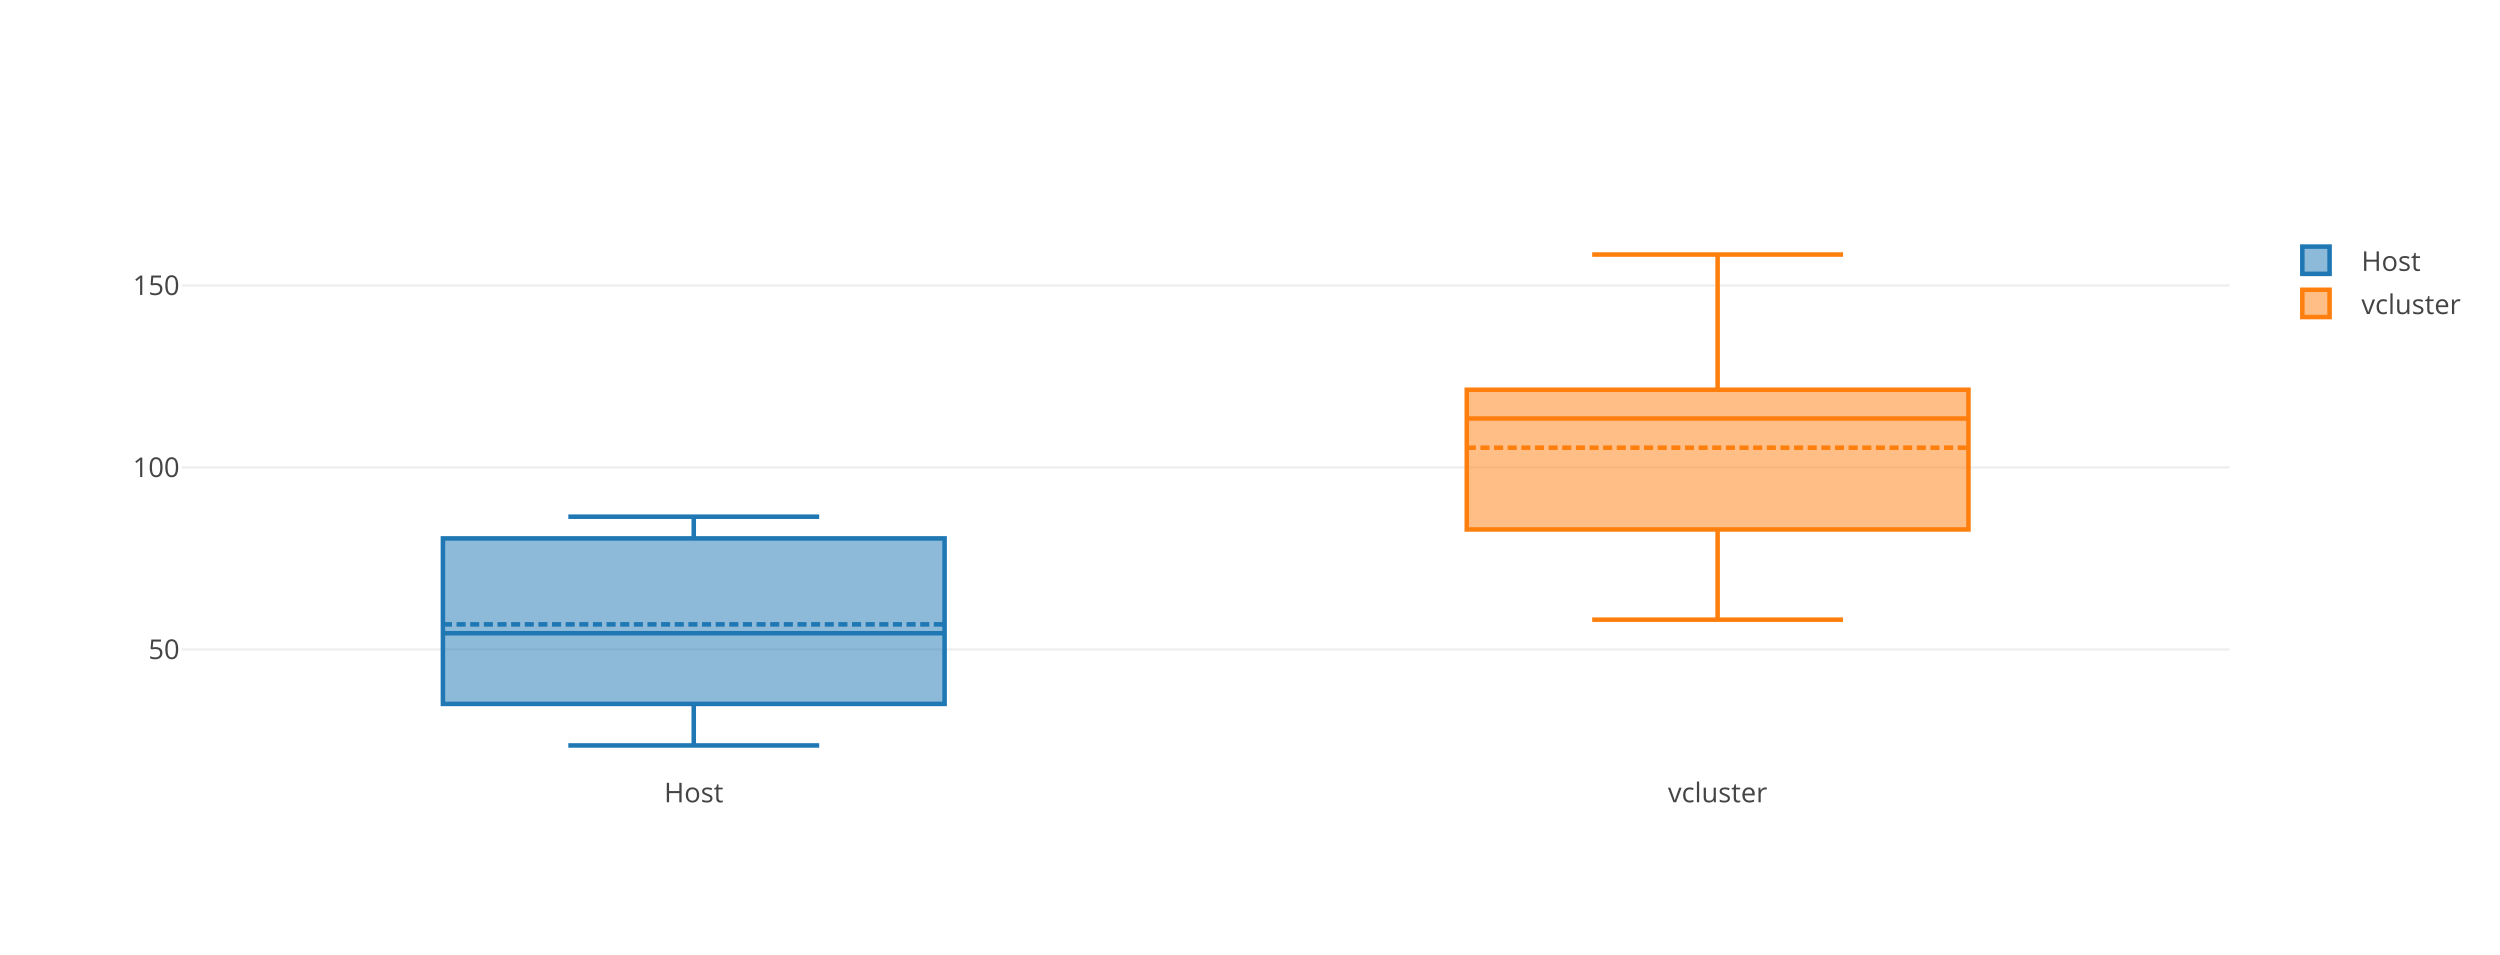
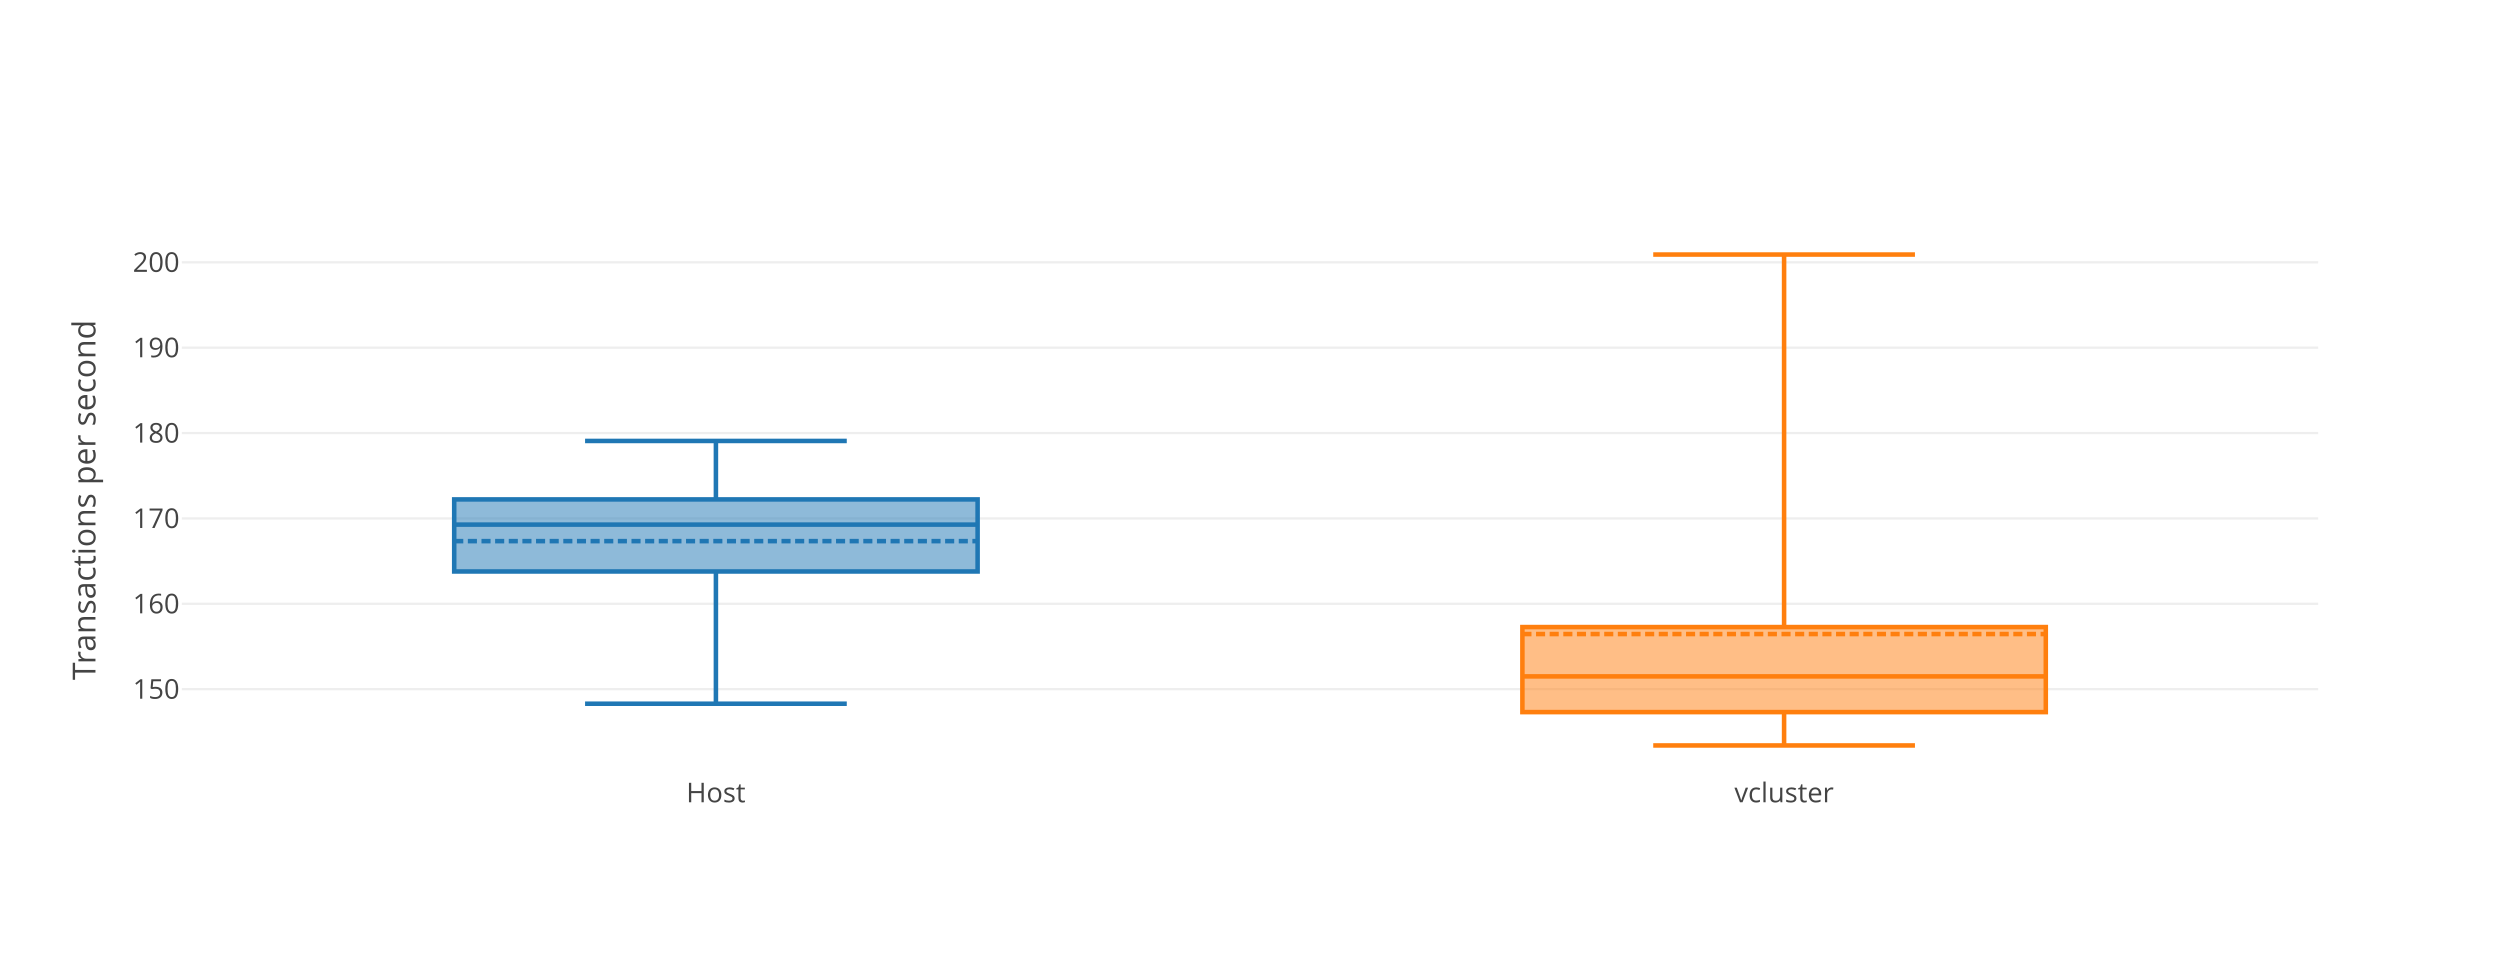
<svg xmlns="http://www.w3.org/2000/svg" class="main-svg" width="1100" height="420" style="" viewBox="0 0 1100 420">
  <rect x="0" y="0" width="1100" height="420" style="fill: rgb(255, 255, 255); fill-opacity: 1;" />
-   <defs id="defs-929d5c">
+   <defs id="defs-69a667">
    <g class="clips">
-       <clipPath id="clip929d5cxyplot" class="plotclip">
-         <rect width="901" height="240" />
+       <clipPath id="clip69a667xyplot" class="plotclip">
+         <rect width="940" height="240" />
      </clipPath>
-       <clipPath class="axesclip" id="clip929d5cx">
-         <rect x="80" y="0" width="901" height="420" />
+       <clipPath class="axesclip" id="clip69a667x">
+         <rect x="80" y="0" width="940" height="420" />
      </clipPath>
-       <clipPath class="axesclip" id="clip929d5cy">
+       <clipPath class="axesclip" id="clip69a667y">
        <rect x="0" y="100" width="1100" height="240" />
      </clipPath>
-       <clipPath class="axesclip" id="clip929d5cxy">
-         <rect x="80" y="100" width="901" height="240" />
+       <clipPath class="axesclip" id="clip69a667xy">
+         <rect x="80" y="100" width="940" height="240" />
      </clipPath>
    </g>
    <g class="gradients" />
  </defs>
  <g class="bglayer" />
  <g class="layer-below">
    <g class="imagelayer" />
    <g class="shapelayer" />
  </g>
  <g class="cartesianlayer">
    <g class="subplot xy">
      <g class="layer-subplot">
        <g class="shapelayer" />
        <g class="imagelayer" />
      </g>
      <g class="gridlayer">
        <g class="x" />
        <g class="y">
-           <path class="ygrid crisp" transform="translate(0,285.76)" d="M80,0h901" style="stroke: rgb(238, 238, 238); stroke-opacity: 1; stroke-width: 1px;" />
-           <path class="ygrid crisp" transform="translate(0,205.67)" d="M80,0h901" style="stroke: rgb(238, 238, 238); stroke-opacity: 1; stroke-width: 1px;" />
-           <path class="ygrid crisp" transform="translate(0,125.59)" d="M80,0h901" style="stroke: rgb(238, 238, 238); stroke-opacity: 1; stroke-width: 1px;" />
+           <path class="ygrid crisp" transform="translate(0,303.23)" d="M80,0h940" style="stroke: rgb(238, 238, 238); stroke-opacity: 1; stroke-width: 1px;" />
+           <path class="ygrid crisp" transform="translate(0,265.67)" d="M80,0h940" style="stroke: rgb(238, 238, 238); stroke-opacity: 1; stroke-width: 1px;" />
+           <path class="ygrid crisp" transform="translate(0,228.11)" d="M80,0h940" style="stroke: rgb(238, 238, 238); stroke-opacity: 1; stroke-width: 1px;" />
+           <path class="ygrid crisp" transform="translate(0,190.55)" d="M80,0h940" style="stroke: rgb(238, 238, 238); stroke-opacity: 1; stroke-width: 1px;" />
+           <path class="ygrid crisp" transform="translate(0,152.98)" d="M80,0h940" style="stroke: rgb(238, 238, 238); stroke-opacity: 1; stroke-width: 1px;" />
+           <path class="ygrid crisp" transform="translate(0,115.42)" d="M80,0h940" style="stroke: rgb(238, 238, 238); stroke-opacity: 1; stroke-width: 1px;" />
        </g>
      </g>
      <g class="zerolinelayer" />
      <path class="xlines-below" />
      <path class="ylines-below" />
      <g class="overlines-below" />
      <g class="xaxislayer-below" />
      <g class="yaxislayer-below" />
      <g class="overaxes-below" />
-       <g class="plot" transform="translate(80,100)" clip-path="url('#clip929d5cxyplot')">
+       <g class="plot" transform="translate(80,100)" clip-path="url('#clip69a667xyplot')">
        <g class="boxlayer mlayer">
          <g class="trace boxes" style="opacity: 1;">
-             <path class="box" d="M114.88,178.62H335.62M114.88,209.72H335.62V136.9H114.88ZM225.25,209.72V228M225.25,136.9V127.35M170.06,228H280.44M170.06,127.35H280.44" style="vector-effect: non-scaling-stroke; stroke-width: 2px; stroke: rgb(31, 119, 180); stroke-opacity: 1; fill: rgb(31, 119, 180); fill-opacity: 0.5;" />
-             <path class="mean" d="M114.88,174.72H335.62" style="fill: none; vector-effect: non-scaling-stroke; stroke-width: 2; stroke-dasharray: 4px, 2px; stroke: rgb(31, 119, 180); stroke-opacity: 1;" />
+             <path class="box" d="M119.85,130.83H350.15M119.85,151.45H350.15V119.74H119.85ZM235,151.45V209.64M235,119.74V94.02M177.43,209.64H292.58M177.43,94.02H292.58" style="vector-effect: non-scaling-stroke; stroke-width: 2px; stroke: rgb(31, 119, 180); stroke-opacity: 1; fill: rgb(31, 119, 180); fill-opacity: 0.5;" />
+             <path class="mean" d="M119.85,138.1H350.15" style="fill: none; vector-effect: non-scaling-stroke; stroke-width: 2; stroke-dasharray: 4px, 2px; stroke: rgb(31, 119, 180); stroke-opacity: 1;" />
          </g>
          <g class="trace boxes" style="opacity: 1;">
-             <path class="box" d="M565.38,84.14H786.12M565.38,132.96H786.12V71.49H565.38ZM675.75,132.96V172.66M675.75,71.49V12M620.56,172.66H730.94M620.56,12H730.94" style="vector-effect: non-scaling-stroke; stroke-width: 2px; stroke: rgb(255, 127, 14); stroke-opacity: 1; fill: rgb(255, 127, 14); fill-opacity: 0.5;" />
-             <path class="mean" d="M565.38,96.99H786.12" style="fill: none; vector-effect: non-scaling-stroke; stroke-width: 2; stroke-dasharray: 4px, 2px; stroke: rgb(255, 127, 14); stroke-opacity: 1;" />
+             <path class="box" d="M589.85,197.61H820.15M589.85,213.33H820.15V175.91H589.85ZM705,213.33V228M705,175.91V12M647.42,228H762.58M647.42,12H762.58" style="vector-effect: non-scaling-stroke; stroke-width: 2px; stroke: rgb(255, 127, 14); stroke-opacity: 1; fill: rgb(255, 127, 14); fill-opacity: 0.5;" />
+             <path class="mean" d="M589.85,178.98H820.15" style="fill: none; vector-effect: non-scaling-stroke; stroke-width: 2; stroke-dasharray: 4px, 2px; stroke: rgb(255, 127, 14); stroke-opacity: 1;" />
          </g>
        </g>
      </g>
      <g class="overplot" />
      <path class="xlines-above crisp" d="M0,0" style="fill: none;" />
      <path class="ylines-above crisp" d="M0,0" style="fill: none;" />
      <g class="overlines-above" />
      <g class="xaxislayer-above">
        <g class="xtick">
-           <text text-anchor="middle" x="0" y="353" transform="translate(305.25,0)" style="font-family: 'Open Sans', verdana, arial, sans-serif; font-size: 12px; fill: rgb(68, 68, 68); fill-opacity: 1; white-space: pre;">Host</text>
+           <text text-anchor="middle" x="0" y="353" transform="translate(315,0)" style="font-family: 'Open Sans', verdana, arial, sans-serif; font-size: 12px; fill: rgb(68, 68, 68); fill-opacity: 1; white-space: pre;">Host</text>
        </g>
        <g class="xtick">
-           <text text-anchor="middle" x="0" y="353" transform="translate(755.75,0)" style="font-family: 'Open Sans', verdana, arial, sans-serif; font-size: 12px; fill: rgb(68, 68, 68); fill-opacity: 1; white-space: pre;">vcluster</text>
+           <text text-anchor="middle" x="0" y="353" transform="translate(785,0)" style="font-family: 'Open Sans', verdana, arial, sans-serif; font-size: 12px; fill: rgb(68, 68, 68); fill-opacity: 1; white-space: pre;">vcluster</text>
        </g>
      </g>
      <g class="yaxislayer-above">
        <g class="ytick">
-           <text text-anchor="end" x="79" y="4.2" transform="translate(0,285.76)" style="font-family: 'Open Sans', verdana, arial, sans-serif; font-size: 12px; fill: rgb(68, 68, 68); fill-opacity: 1; white-space: pre;">50</text>
+           <text text-anchor="end" x="79" y="4.2" transform="translate(0,303.23)" style="font-family: 'Open Sans', verdana, arial, sans-serif; font-size: 12px; fill: rgb(68, 68, 68); fill-opacity: 1; white-space: pre;">150</text>
        </g>
        <g class="ytick">
-           <text text-anchor="end" x="79" y="4.2" transform="translate(0,205.67)" style="font-family: 'Open Sans', verdana, arial, sans-serif; font-size: 12px; fill: rgb(68, 68, 68); fill-opacity: 1; white-space: pre;">100</text>
+           <text text-anchor="end" x="79" y="4.2" transform="translate(0,265.67)" style="font-family: 'Open Sans', verdana, arial, sans-serif; font-size: 12px; fill: rgb(68, 68, 68); fill-opacity: 1; white-space: pre;">160</text>
        </g>
        <g class="ytick">
-           <text text-anchor="end" x="79" y="4.2" transform="translate(0,125.59)" style="font-family: 'Open Sans', verdana, arial, sans-serif; font-size: 12px; fill: rgb(68, 68, 68); fill-opacity: 1; white-space: pre;">150</text>
+           <text text-anchor="end" x="79" y="4.2" transform="translate(0,228.11)" style="font-family: 'Open Sans', verdana, arial, sans-serif; font-size: 12px; fill: rgb(68, 68, 68); fill-opacity: 1; white-space: pre;">170</text>
+         </g>
+         <g class="ytick">
+           <text text-anchor="end" x="79" y="4.2" transform="translate(0,190.55)" style="font-family: 'Open Sans', verdana, arial, sans-serif; font-size: 12px; fill: rgb(68, 68, 68); fill-opacity: 1; white-space: pre;">180</text>
+         </g>
+         <g class="ytick">
+           <text text-anchor="end" x="79" y="4.2" transform="translate(0,152.98)" style="font-family: 'Open Sans', verdana, arial, sans-serif; font-size: 12px; fill: rgb(68, 68, 68); fill-opacity: 1; white-space: pre;">190</text>
+         </g>
+         <g class="ytick">
+           <text text-anchor="end" x="79" y="4.2" transform="translate(0,115.42)" style="font-family: 'Open Sans', verdana, arial, sans-serif; font-size: 12px; fill: rgb(68, 68, 68); fill-opacity: 1; white-space: pre;">200</text>
        </g>
      </g>
      <g class="overaxes-above" />
    </g>
  </g>
  <g class="polarlayer" />
  <g class="ternarylayer" />
  <g class="geolayer" />
  <g class="funnelarealayer" />
  <g class="pielayer" />
  <g class="treemaplayer" />
  <g class="sunburstlayer" />
  <g class="glimages" />
-   <defs id="topdefs-929d5c">
+   <defs id="topdefs-69a667">
    <g class="clips" />
-     <clipPath id="legend929d5c">
-       <rect width="89" height="48" x="0" y="0" />
-     </clipPath>
  </defs>
  <g class="layer-above">
    <g class="imagelayer" />
    <g class="shapelayer" />
  </g>
  <g class="infolayer">
-     <g class="legend" pointer-events="all" transform="translate(999.02,100)">
-       <rect class="bg" shape-rendering="crispEdges" style="stroke: rgb(68, 68, 68); stroke-opacity: 1; fill: rgb(255, 255, 255); fill-opacity: 1; stroke-width: 0px;" width="89" height="48" x="0" y="0" />
-       <g class="scrollbox" transform="" clip-path="url('#legend929d5c')">
-         <g class="groups">
-           <g class="traces" transform="translate(0,14.5)" style="opacity: 1;">
-             <text class="legendtext" text-anchor="start" x="40" y="4.68" style="font-family: 'Open Sans', verdana, arial, sans-serif; font-size: 12px; fill: rgb(68, 68, 68); fill-opacity: 1; white-space: pre;">Host</text>
-             <g class="layers" style="opacity: 1;">
-               <g class="legendfill" />
-               <g class="legendlines" />
-               <g class="legendsymbols">
-                 <g class="legendpoints">
-                   <path class="legendbox" d="M6,6H-6V-6H6Z" transform="translate(20,0)" style="stroke-width: 2px; fill: rgb(31, 119, 180); fill-opacity: 0.5; stroke: rgb(31, 119, 180); stroke-opacity: 1;" />
-                 </g>
-               </g>
-             </g>
-             <rect class="legendtoggle" x="0" y="-9.5" width="84" height="19" style="fill: rgb(0, 0, 0); fill-opacity: 0;" />
-           </g>
-           <g class="traces" transform="translate(0,33.5)" style="opacity: 1;">
-             <text class="legendtext" text-anchor="start" x="40" y="4.68" style="font-family: 'Open Sans', verdana, arial, sans-serif; font-size: 12px; fill: rgb(68, 68, 68); fill-opacity: 1; white-space: pre;">vcluster</text>
-             <g class="layers" style="opacity: 1;">
-               <g class="legendfill" />
-               <g class="legendlines" />
-               <g class="legendsymbols">
-                 <g class="legendpoints">
-                   <path class="legendbox" d="M6,6H-6V-6H6Z" transform="translate(20,0)" style="stroke-width: 2px; fill: rgb(255, 127, 14); fill-opacity: 0.5; stroke: rgb(255, 127, 14); stroke-opacity: 1;" />
-                 </g>
-               </g>
-             </g>
-             <rect class="legendtoggle" x="0" y="-9.5" width="84" height="19" style="fill: rgb(0, 0, 0); fill-opacity: 0;" />
-           </g>
-         </g>
-       </g>
-       <rect class="scrollbar" rx="20" ry="3" width="0" height="0" style="fill: rgb(128, 139, 164); fill-opacity: 1;" x="0" y="0" />
-     </g>
    <g class="g-gtitle" />
    <g class="g-xtitle" />
-     <g class="g-ytitle" />
+     <g class="g-ytitle">
+       <text class="ytitle" transform="rotate(-90,42,220)" x="42" y="220" text-anchor="middle" style="font-family: 'Open Sans', verdana, arial, sans-serif; font-size: 14px; fill: rgb(68, 68, 68); opacity: 1; font-weight: normal; white-space: pre;">Transactions per second</text>
+     </g>
  </g>
</svg>
